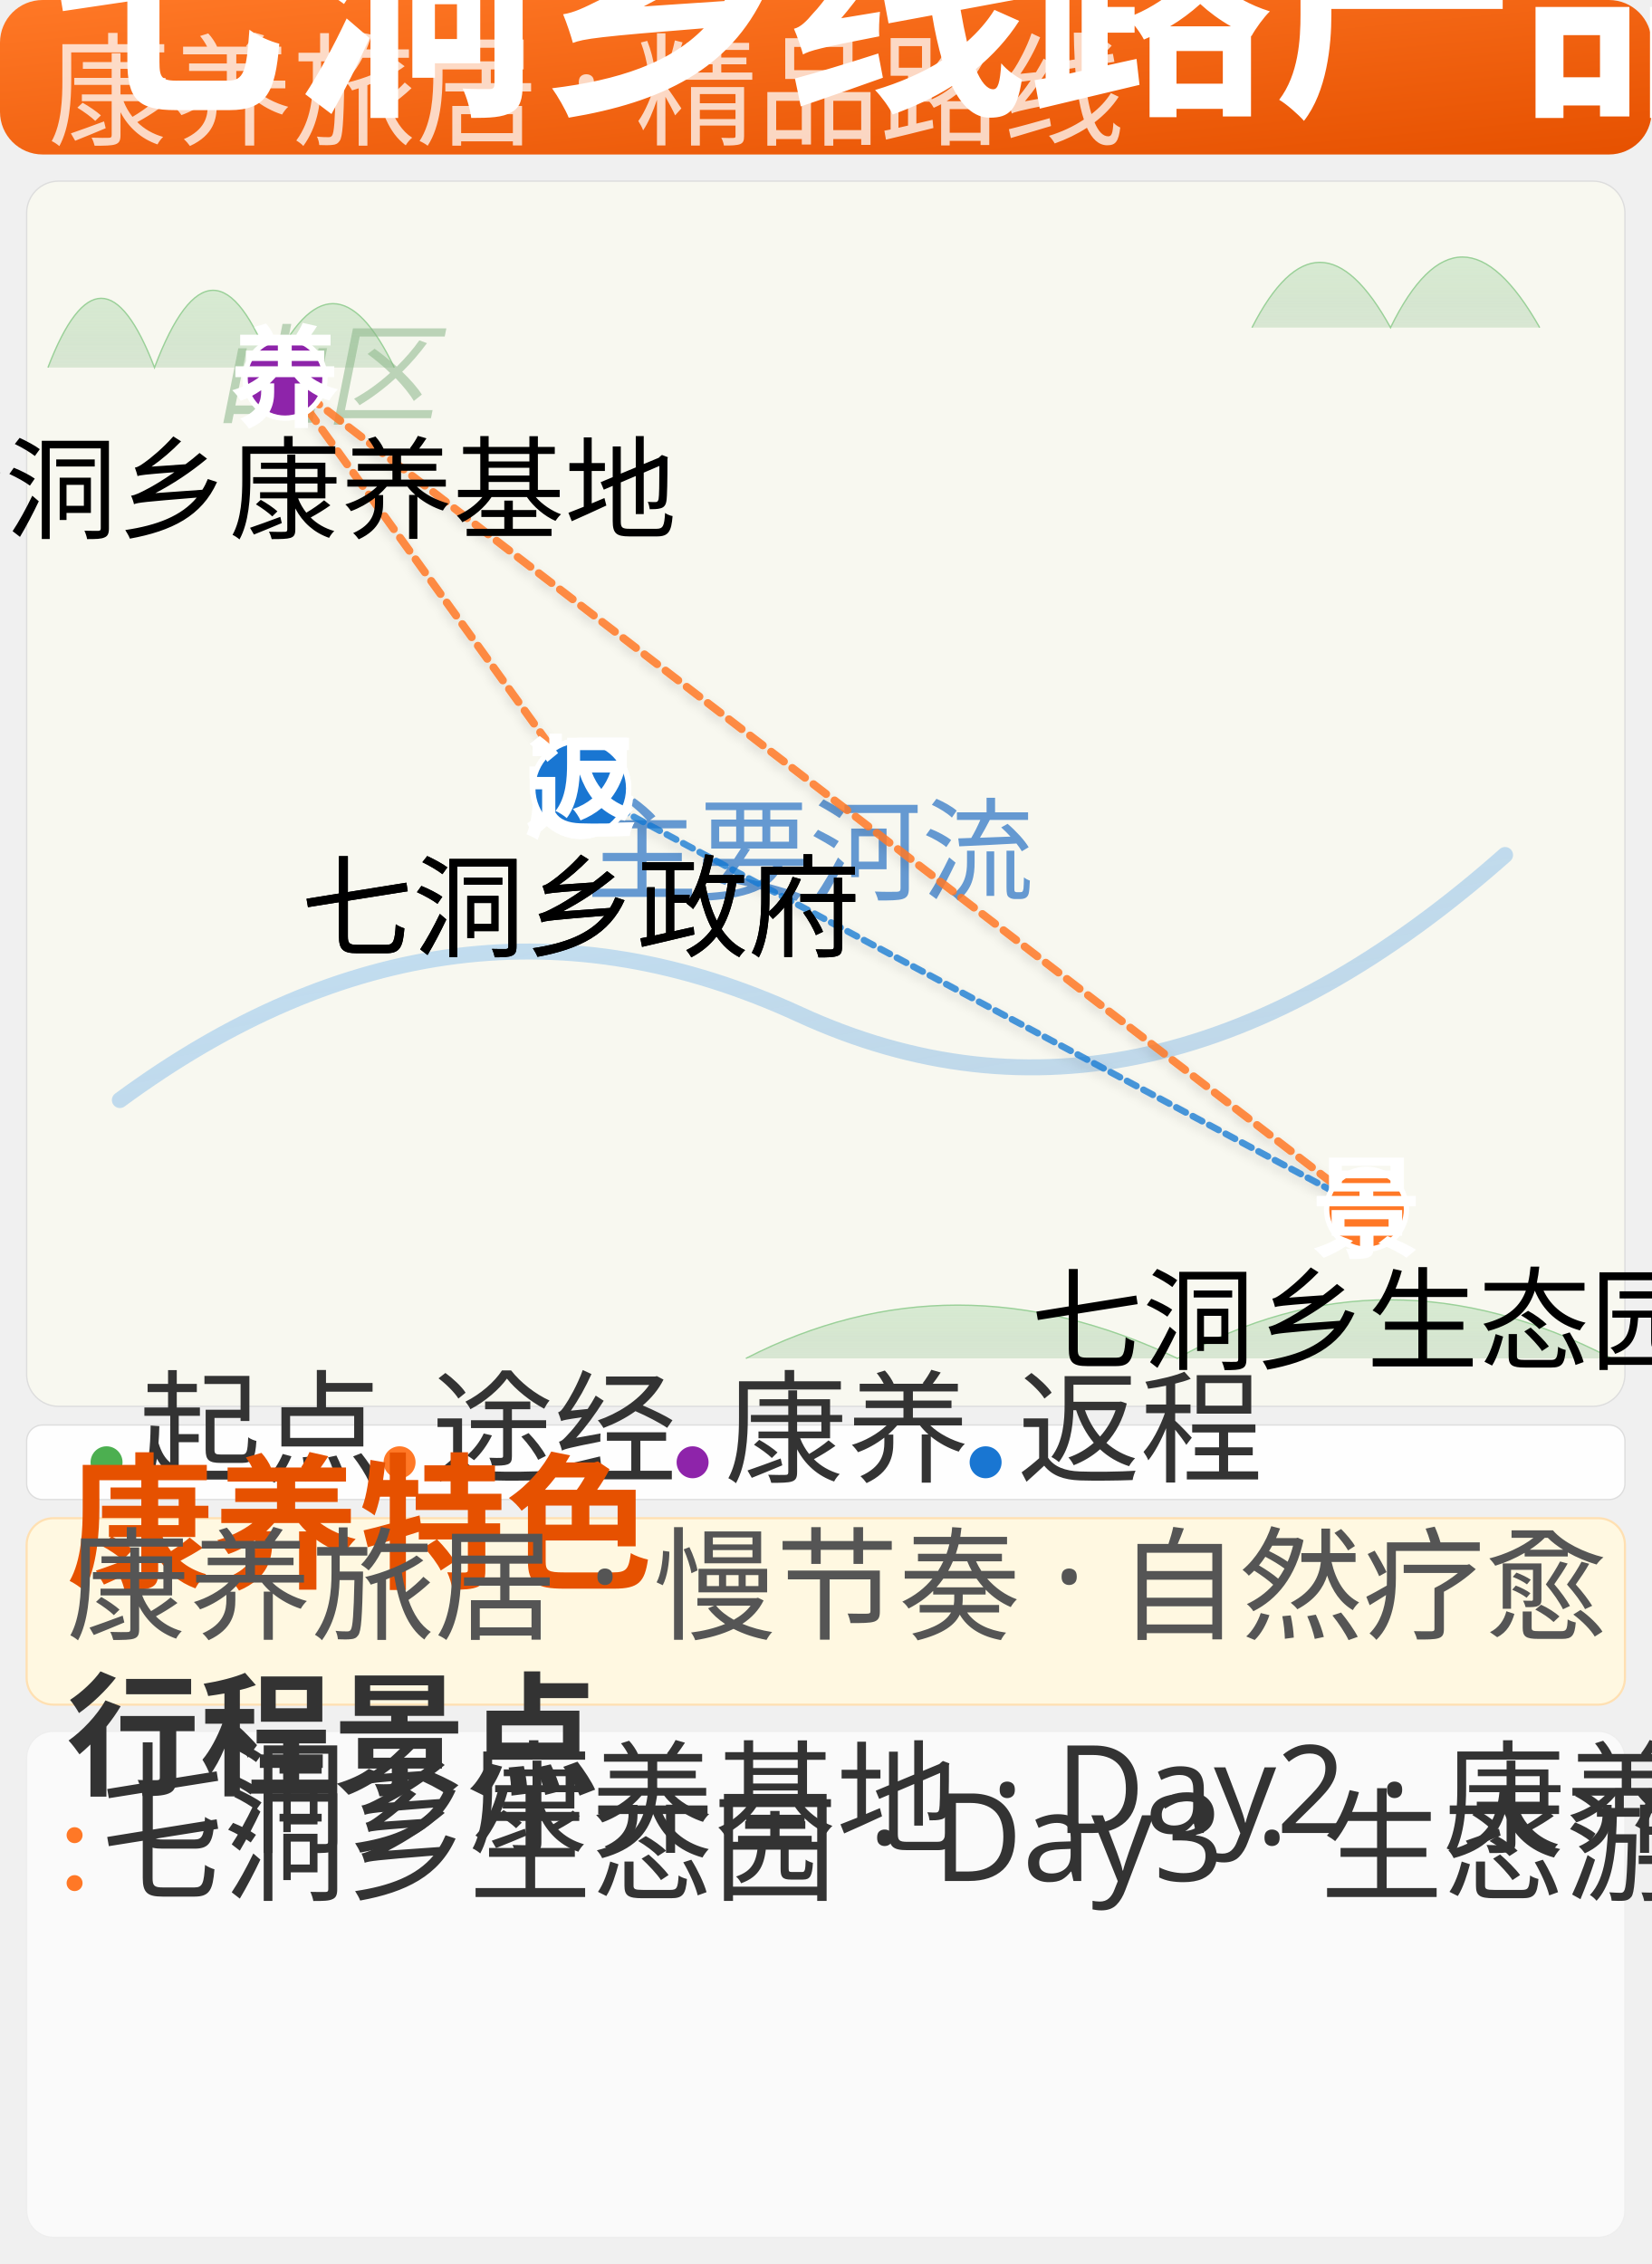
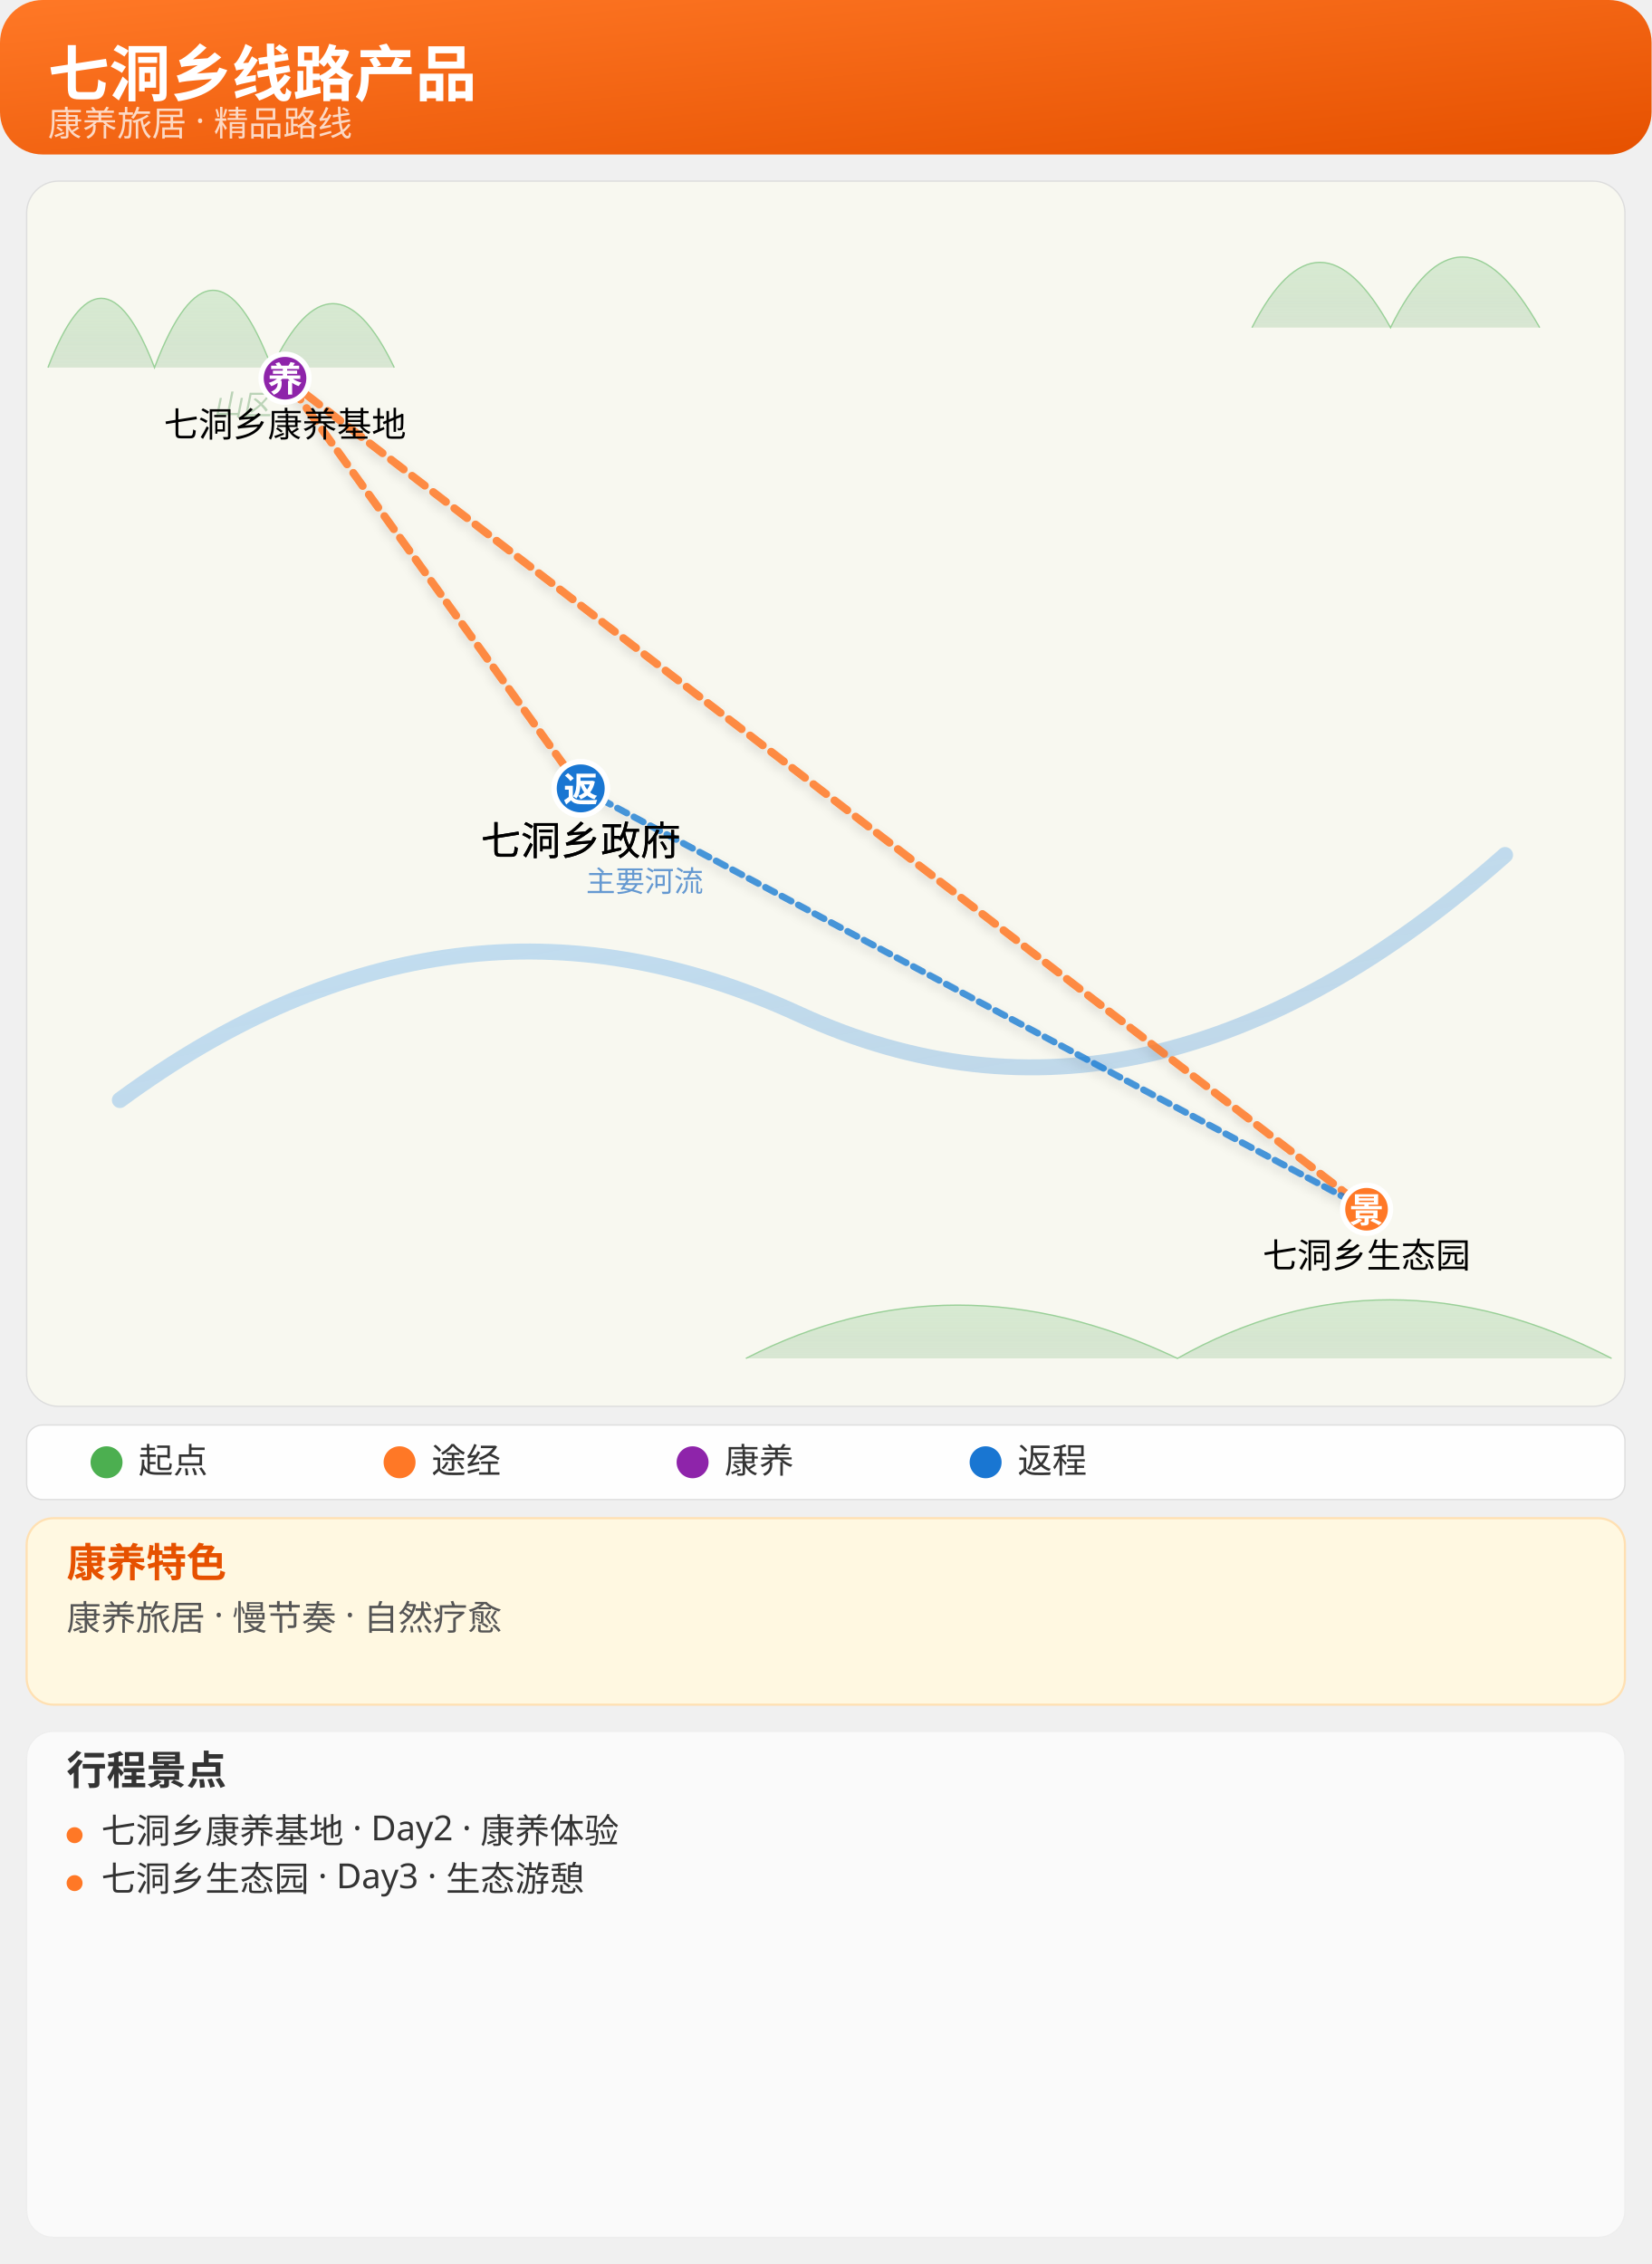
<svg xmlns="http://www.w3.org/2000/svg" viewBox="0 0 620 850" data-route-id="jtd_2070305000000000240" data-version="elder" data-route-name="七洞乡线路产品" data-center-lat="23.6816" data-center-lng="109.0529" style="width:100%;max-width:620px;background:linear-gradient(180deg,#F5F0E8 0%,#E8F4E8 100%);border-radius:16px;font-family:'PingFang SC','Microsoft YaHei',sans-serif">
  <defs>
    <linearGradient id="boundaryGrad" x1="0" y1="0" x2="1" y2="1">
      <stop offset="0%" stop-color="#E8F5E9" stop-opacity="0.95" />
      <stop offset="100%" stop-color="#C8E6C9" stop-opacity="0.8" />
    </linearGradient>
    <linearGradient id="riverGrad" x1="0" y1="0" x2="1" y2="1">
      <stop offset="0%" stop-color="#64B5F6" stop-opacity="0.7" />
      <stop offset="100%" stop-color="#1976D2" stop-opacity="0.5" />
    </linearGradient>
    <linearGradient id="hillGrad" x1="0" y1="0" x2="0" y2="1">
      <stop offset="0%" stop-color="#81C784" stop-opacity="0.5" />
      <stop offset="100%" stop-color="#388E3C" stop-opacity="0.3" />
    </linearGradient>
    <linearGradient id="heroGrad" x1="0" y1="0" x2="1" y2="1">
      <stop offset="0%" stop-color="#FF7826" />
      <stop offset="100%" stop-color="#E65100" />
    </linearGradient>
    <filter id="shadow">
      <feDropShadow dx="0" dy="2" stdDeviation="2" flood-color="#000" flood-opacity="0.15" />
    </filter>
  </defs>
  <rect x="0" y="0" width="620" height="58" rx="16" fill="url(#heroGrad)" />
-   <text x="18" y="36" fill="#fff" font-size="92" font-weight="bold">七洞乡线路产品</text>
-   <text x="18" y="51" fill="rgba(255,255,255,0.75)" font-size="46">康养旅居 · 精品路线</text>
+   <text class="svg-text" data-role="hero_title" x="18" y="36" fill="#fff" font-size="23" font-weight="bold">七洞乡线路产品</text>
+   <text class="svg-text" data-role="hero_sub" x="18" y="51" fill="rgba(255,255,255,0.75)" font-size="13">康养旅居 · 精品路线</text>
  <rect x="10" y="68" width="600" height="460" rx="12" fill="#F8F8F0" stroke="#DDD" stroke-width="0.5" />
  <g class="mountains" opacity="0.55">
    <path d="M18,138 Q38,86 58,138 Q80,80 102,138 Q125,90 148,138" fill="url(#hillGrad)" stroke="#4CAF50" stroke-width="0.5" />
    <path d="M470,123 Q495,74 522,123 Q548,70 578,123" fill="url(#hillGrad)" stroke="#4CAF50" stroke-width="0.5" />
    <path d="M280,510 Q358,470 442,510 Q520,466 605,510" fill="url(#hillGrad)" stroke="#4CAF50" stroke-width="0.5" />
-     <text x="80" y="156" fill="#2E7D32" font-size="42" opacity="0.55" font-style="italic">山区</text>
+     <text class="svg-text" data-role="map_deco" x="80" y="156" fill="#2E7D32" font-size="11" opacity="0.55" font-style="italic">山区</text>
  </g>
  <g class="rivers">
    <path d="M45,413 Q170,321 300,380.8 T565,321" fill="none" stroke="url(#riverGrad)" stroke-width="6" stroke-linecap="round" opacity="0.5" />
-     <text x="220" y="334.8" fill="#1565C0" font-size="42" opacity="0.65">主要河流</text>
+     <text class="svg-text" data-role="map_deco" x="220" y="334.8" fill="#1565C0" font-size="11" opacity="0.65">主要河流</text>
  </g>
  <g class="route-paths" filter="url(#shadow)">
    <path d="M 218 296 L 107 142 L 513 454" fill="none" stroke="#FF7826" stroke-width="3" stroke-dasharray="6 4" stroke-linecap="round" stroke-linejoin="round" opacity="0.85" />
    <path d="M 513 454 L 218 296" fill="none" stroke="#1976D2" stroke-width="2.5" stroke-dasharray="4 3" stroke-linecap="round" stroke-linejoin="round" opacity="0.75" />
  </g>
  <g class="markers">
    <g class="route-marker" style="cursor:pointer" data-type="arrival" data-day="Day1" data-name="七洞乡政府" data-plan="抵达办理入住" data-lat="23.6817" data-lng="109.0512" data-spot-desc="抵达办理入住" transform="translate(218,296)">
-       <circle class="hit-area" r="32" fill="transparent" pointer-events="all" />
-       <circle r="18" fill="#4CAF50" stroke="#fff" stroke-width="2" />
-       <text text-anchor="middle" dy="15" fill="#fff" font-size="42" font-weight="bold">起</text>
-       <text y="60" text-anchor="middle" font-size="42" fill="#000" font-family="sans-serif">七洞乡政府</text>
+       <circle class="hit-area" r="22" fill="transparent" pointer-events="all" />
+       <circle r="10" fill="#4CAF50" stroke="#fff" stroke-width="2" />
+       <text class="svg-text" data-role="marker_glyph" text-anchor="middle" dy="5" fill="#fff" font-size="13" font-weight="bold">起</text>
+       <text class="svg-text" data-role="marker_name" y="25" text-anchor="middle" font-size="15" fill="#000" font-family="sans-serif">七洞乡政府</text>
    </g>
    <g class="route-marker" style="cursor:pointer" data-type="wellness" data-day="Day2" data-name="七洞乡康养基地" data-plan="康养体验" data-lat="23.6852" data-lng="109.0491" data-spot-desc="康养体验" transform="translate(107,142)">
-       <circle class="hit-area" r="29" fill="transparent" pointer-events="all" />
-       <circle r="15" fill="#8E24AA" stroke="#fff" stroke-width="2" />
-       <text text-anchor="middle" dy="15" fill="#fff" font-size="42" font-weight="bold">养</text>
-       <text y="57" text-anchor="middle" font-size="42" fill="#000" font-family="sans-serif">七洞乡康养基地</text>
+       <circle class="hit-area" r="21" fill="transparent" pointer-events="all" />
+       <circle r="9" fill="#8E24AA" stroke="#fff" stroke-width="2" />
+       <text class="svg-text" data-role="marker_glyph" text-anchor="middle" dy="5" fill="#fff" font-size="13" font-weight="bold">养</text>
+       <text class="svg-text" data-role="marker_name" y="22" text-anchor="middle" font-size="13" fill="#000" font-family="sans-serif">七洞乡康养基地</text>
    </g>
    <g class="route-marker" style="cursor:pointer" data-type="spot" data-day="Day3" data-name="七洞乡生态园" data-plan="生态游憩" data-lat="23.6781" data-lng="109.0568" data-spot-desc="生态游憩" transform="translate(513,454)">
-       <circle class="hit-area" r="29" fill="transparent" pointer-events="all" />
-       <circle r="15" fill="#FF7826" stroke="#fff" stroke-width="2" />
-       <text text-anchor="middle" dy="15" fill="#fff" font-size="42" font-weight="bold">景</text>
-       <text y="57" text-anchor="middle" font-size="42" fill="#000" font-family="sans-serif">七洞乡生态园</text>
+       <circle class="hit-area" r="21" fill="transparent" pointer-events="all" />
+       <circle r="9" fill="#FF7826" stroke="#fff" stroke-width="2" />
+       <text class="svg-text" data-role="marker_glyph" text-anchor="middle" dy="5" fill="#fff" font-size="13" font-weight="bold">景</text>
+       <text class="svg-text" data-role="marker_name" y="22" text-anchor="middle" font-size="13" fill="#000" font-family="sans-serif">七洞乡生态园</text>
    </g>
    <g class="route-marker" style="cursor:pointer" data-type="departure" data-day="Day3" data-name="七洞乡政府" data-plan="返程" data-lat="23.6817" data-lng="109.0512" data-spot-desc="返程" transform="translate(218,296)">
-       <circle class="hit-area" r="32" fill="transparent" pointer-events="all" />
-       <circle r="18" fill="#1976D2" stroke="#fff" stroke-width="2" />
-       <text text-anchor="middle" dy="15" fill="#fff" font-size="42" font-weight="bold">返</text>
-       <text y="60" text-anchor="middle" font-size="42" fill="#000" font-family="sans-serif">七洞乡政府</text>
+       <circle class="hit-area" r="22" fill="transparent" pointer-events="all" />
+       <circle r="10" fill="#1976D2" stroke="#fff" stroke-width="2" />
+       <text class="svg-text" data-role="marker_glyph" text-anchor="middle" dy="5" fill="#fff" font-size="13" font-weight="bold">返</text>
+       <text class="svg-text" data-role="marker_name" y="25" text-anchor="middle" font-size="15" fill="#000" font-family="sans-serif">七洞乡政府</text>
    </g>
  </g>
  <g class="legend" transform="translate(10, 535)">
    <rect width="600" height="28" rx="6" fill="rgba(255,255,255,0.92)" stroke="#ddd" stroke-width="0.5" />
    <circle cx="30" cy="14" r="6" fill="#4CAF50" />
-     <text x="42" y="18" font-size="46" fill="#333">起点</text>
+     <text class="svg-text" data-role="legend" x="42" y="18" font-size="13" fill="#333">起点</text>
    <circle cx="140" cy="14" r="6" fill="#FF7826" />
-     <text x="152" y="18" font-size="46" fill="#333">途经</text>
+     <text class="svg-text" data-role="legend" x="152" y="18" font-size="13" fill="#333">途经</text>
    <circle cx="250" cy="14" r="6" fill="#8E24AA" />
-     <text x="262" y="18" font-size="46" fill="#333">康养</text>
+     <text class="svg-text" data-role="legend" x="262" y="18" font-size="13" fill="#333">康养</text>
    <circle cx="360" cy="14" r="6" fill="#1976D2" />
-     <text x="372" y="18" font-size="46" fill="#333">返程</text>
+     <text class="svg-text" data-role="legend" x="372" y="18" font-size="13" fill="#333">返程</text>
  </g>
  <g class="wellness-info" transform="translate(10, 570)">
    <rect width="600" height="70" rx="10" fill="#FFF8E1" stroke="#FFE0B2" stroke-width="0.8" />
-     <text x="15" y="22" fill="#E65100" font-size="55" font-weight="bold">康养特色</text>
-     <text x="15" y="42" fill="#555" font-size="46">康养旅居 · 慢节奏 · 自然疗愈</text>
+     <text class="svg-text" data-role="panel_title" x="15" y="22" fill="#E65100" font-size="15" font-weight="bold">康养特色</text>
+     <text class="svg-text" data-role="panel_body" x="15" y="42" fill="#555" font-size="13">康养旅居 · 慢节奏 · 自然疗愈</text>
  </g>
  <g class="spot-list" transform="translate(10, 650)">
    <rect width="600" height="190" rx="10" fill="#FAFAFA" stroke="#EEE" stroke-width="0.5" />
-     <text x="15" y="20" fill="#333" font-size="50" font-weight="bold">行程景点</text>
+     <text class="svg-text" data-role="panel_title" x="15" y="20" fill="#333" font-size="15" font-weight="bold">行程景点</text>
    <g class="spot-item" data-name="七洞乡康养基地" data-day="Day2" data-spot-desc="">
      <circle cx="18" cy="39" r="3" fill="#FF7826" />
-       <text x="28" y="42" fill="#333" font-size="46">七洞乡康养基地 · Day2 · 康养体验</text>
+       <text class="svg-text" data-role="list_item" x="28" y="42" fill="#333" font-size="13">七洞乡康养基地 · Day2 · 康养体验</text>
    </g>
    <g class="spot-item" data-name="七洞乡生态园" data-day="Day3" data-spot-desc="">
      <circle cx="18" cy="57" r="3" fill="#FF7826" />
-       <text x="28" y="60" fill="#333" font-size="46">七洞乡生态园 · Day3 · 生态游憩</text>
+       <text class="svg-text" data-role="list_item" x="28" y="60" fill="#333" font-size="13">七洞乡生态园 · Day3 · 生态游憩</text>
    </g>
  </g>
</svg>
